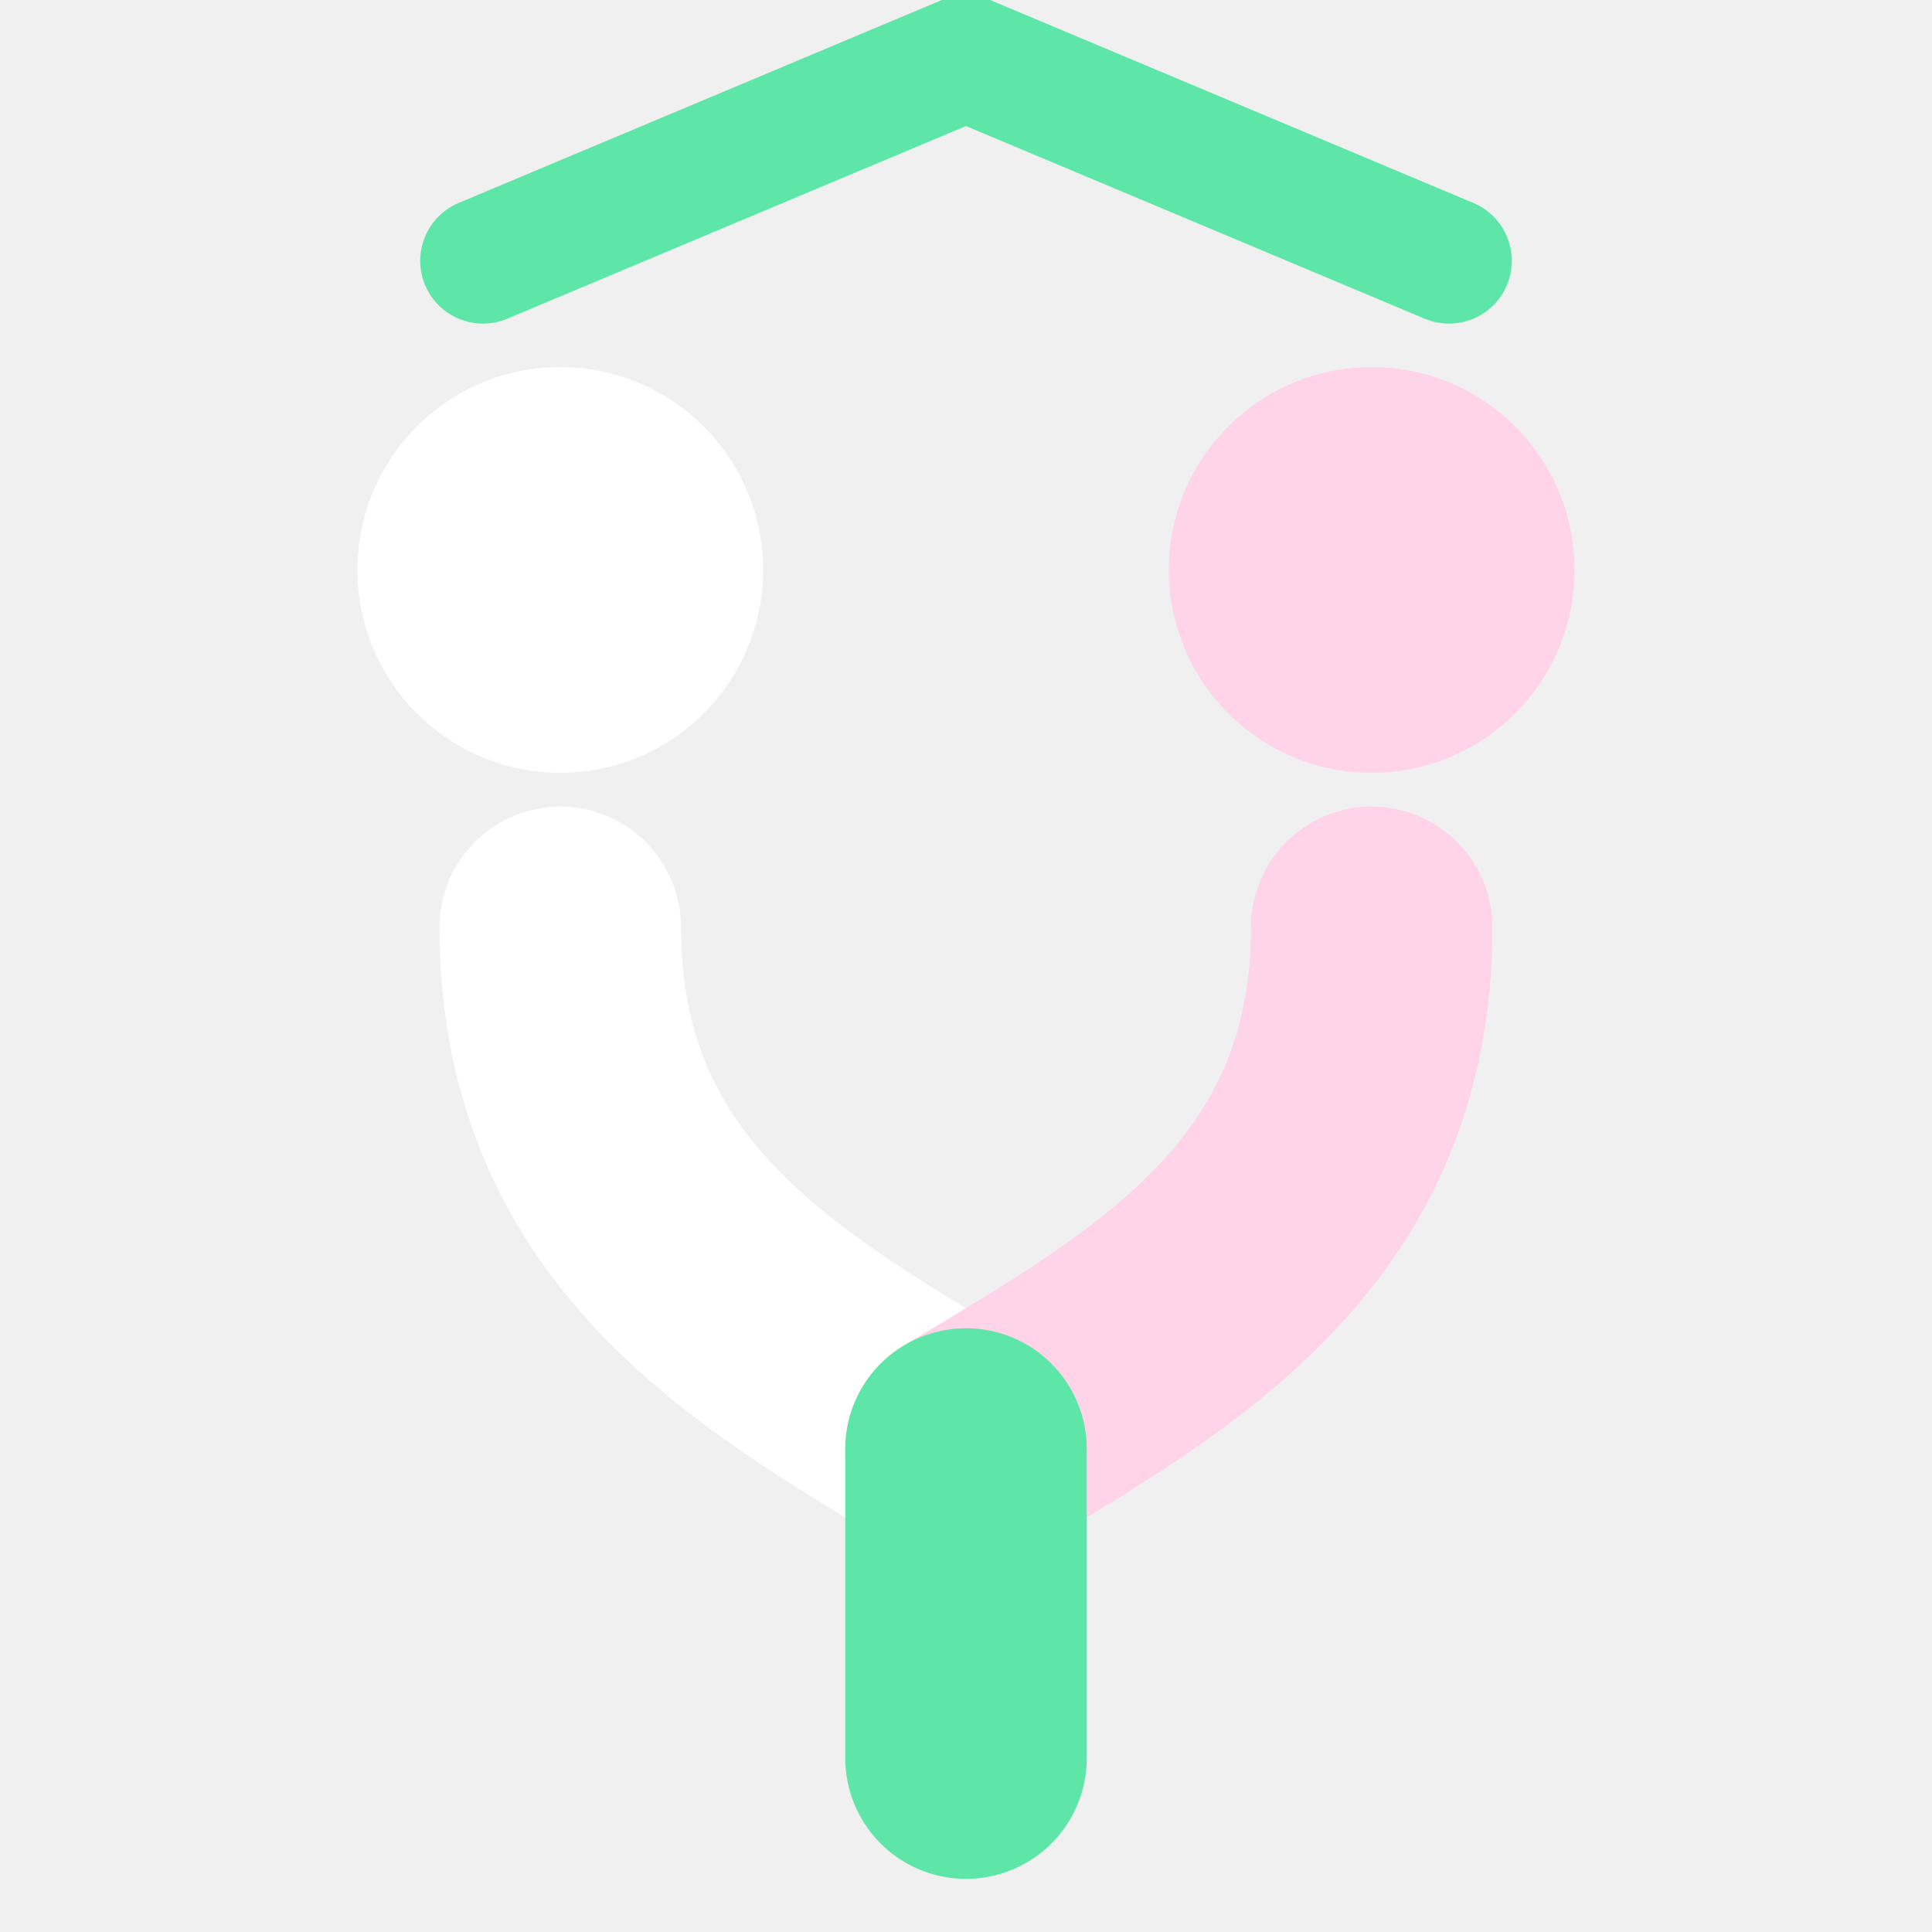
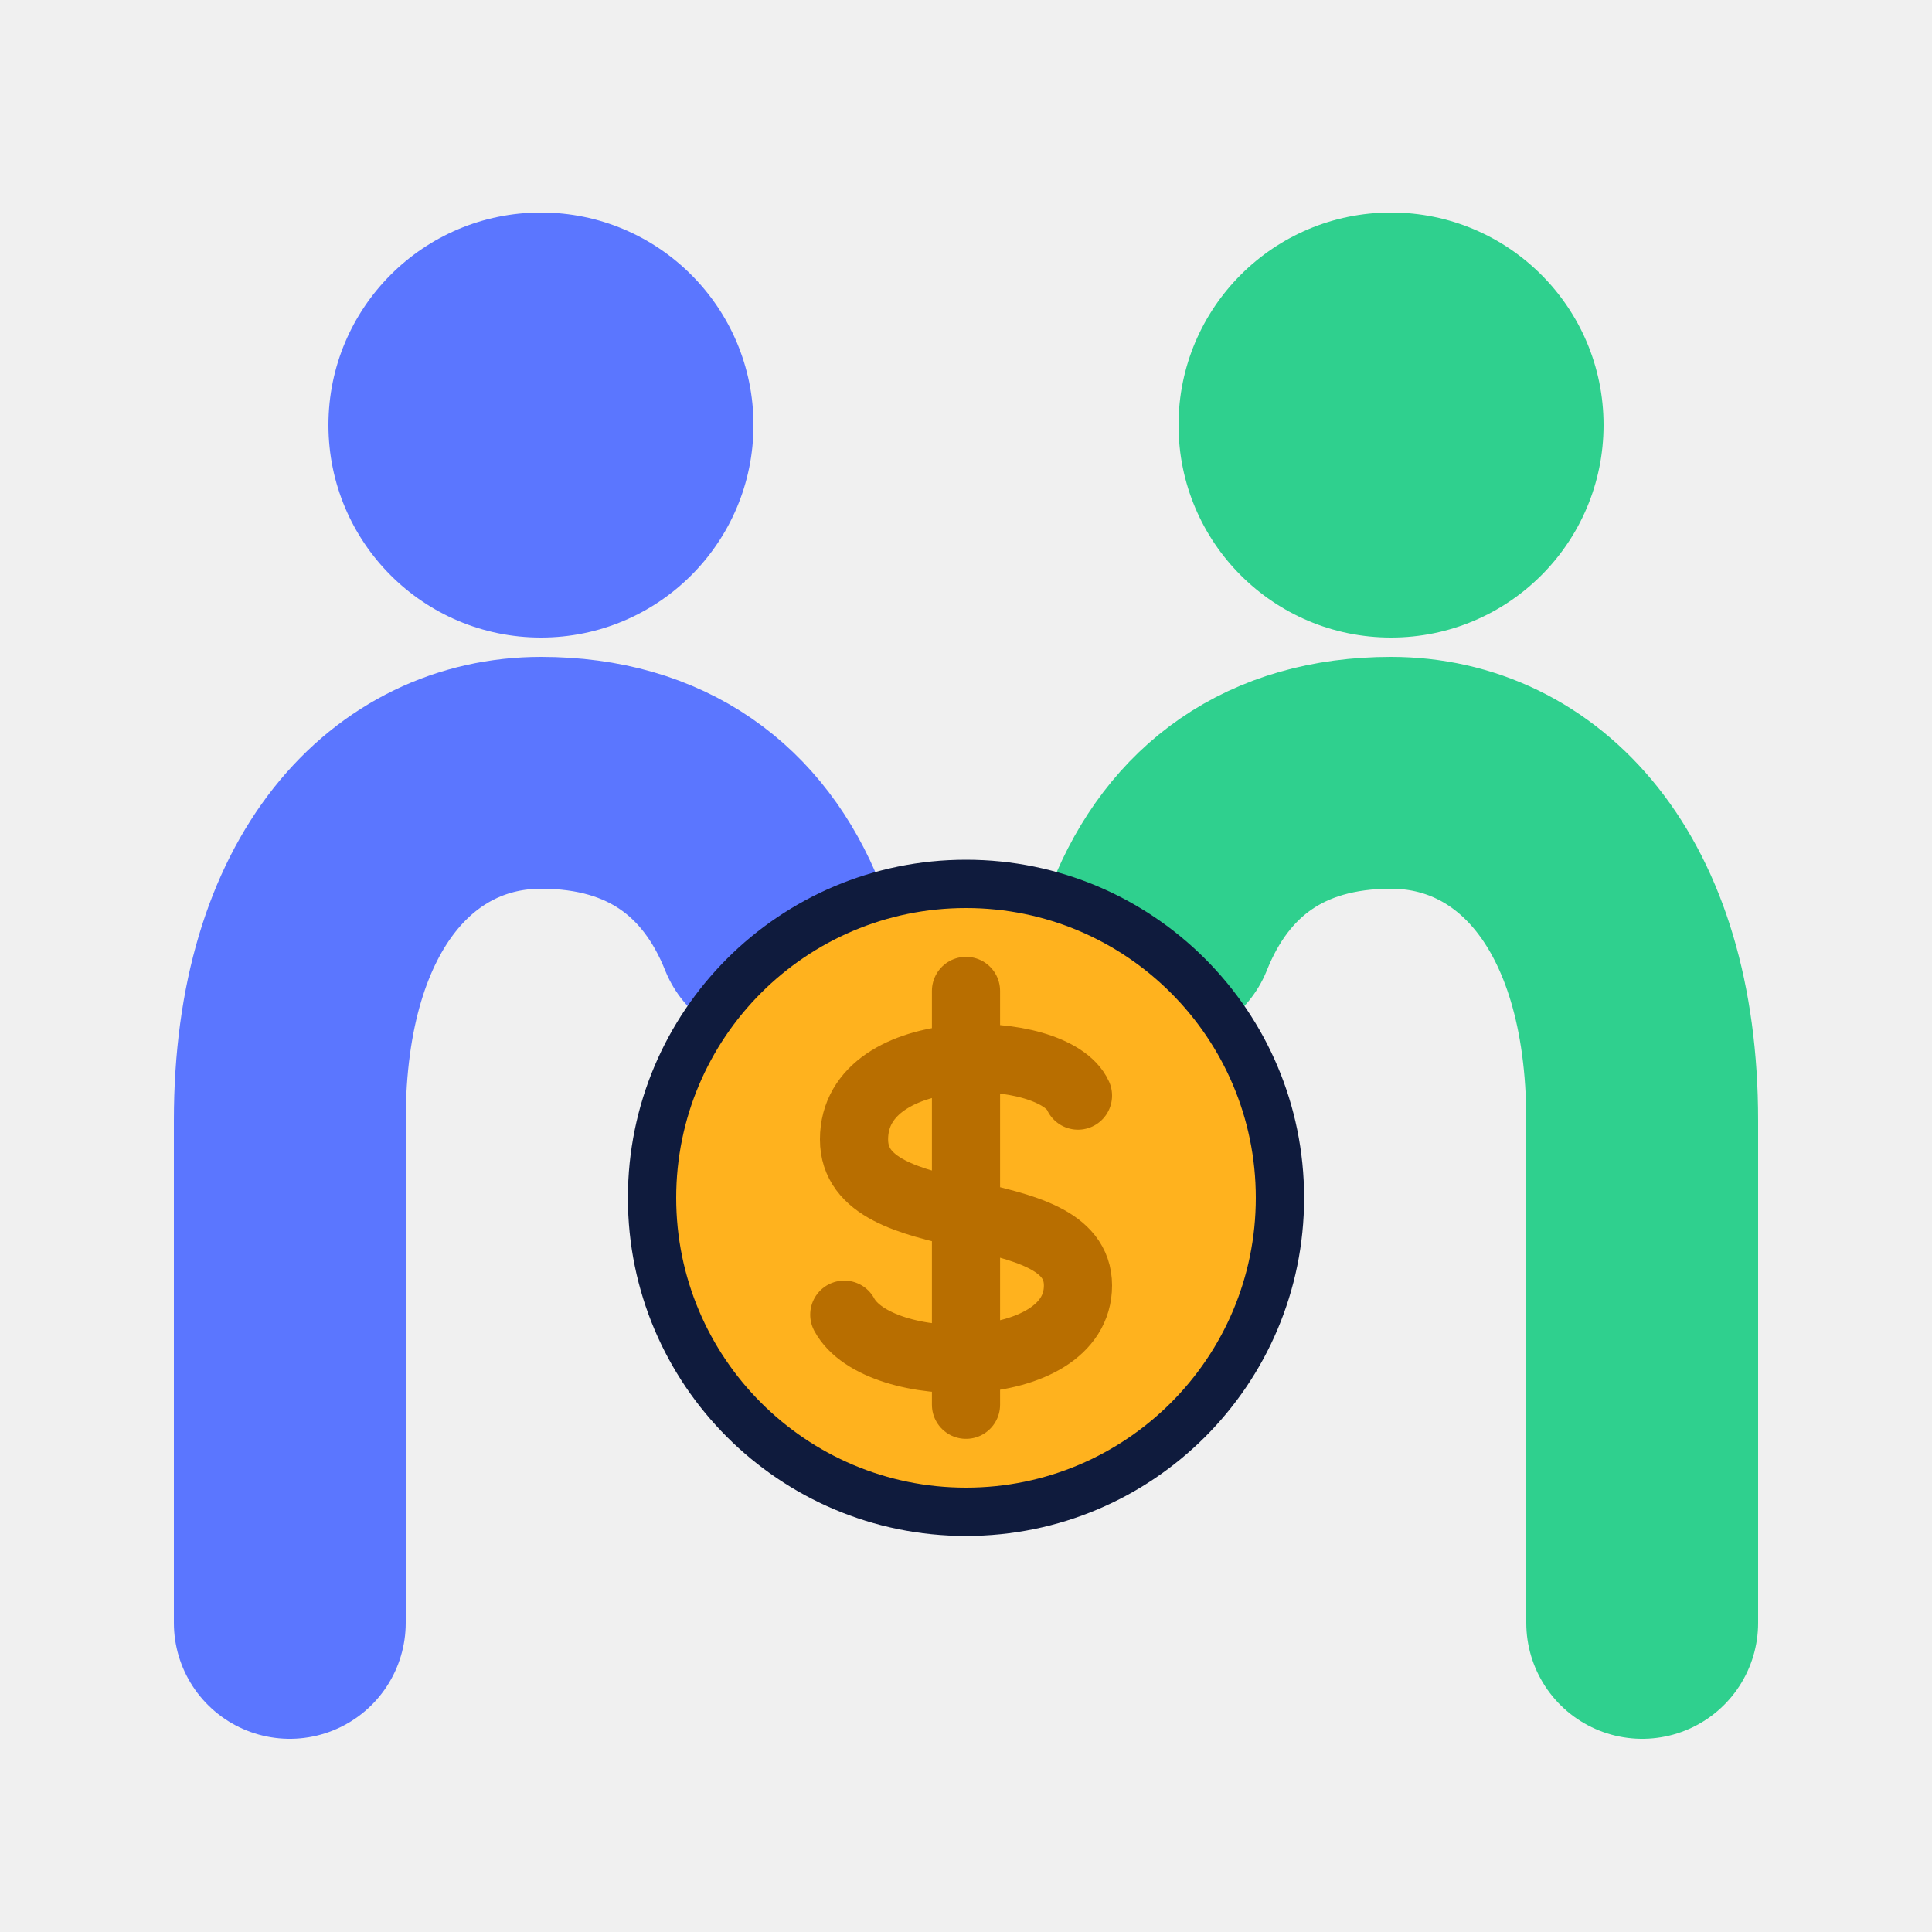
- <svg xmlns="http://www.w3.org/2000/svg" viewBox="0 0 100 100" overflow="visible">
-   <g transform="translate(0 6)">
-     <path d="M25 7.5 L50 -3 L75 7.5" fill="none" stroke="#5EE6A8" stroke-width="6.5" stroke-linecap="round" stroke-linejoin="round" />
-     <path d="M29 42 C29 57 40 63 50 69" fill="none" stroke="#FFFFFF" stroke-width="12.5" stroke-linecap="round" />
-     <path d="M71 42 C71 57 60 63 50 69" fill="none" stroke="#FFD3E8" stroke-width="12.5" stroke-linecap="round" />
-     <path d="M50 69 V85" fill="none" stroke="#5EE6A8" stroke-width="12.5" stroke-linecap="round" />
-     <circle cx="29" cy="23.5" r="10.5" fill="#FFFFFF" />
-     <circle cx="71" cy="23.5" r="10.5" fill="#FFD3E8" />
+ <svg xmlns="http://www.w3.org/2000/svg" viewBox="0 0 100 100">
+   <g transform="translate(0 -4)">
+     <circle cx="28" cy="26" r="11" fill="#5B76FF" />
+     <circle cx="72" cy="26" r="11" fill="#2FD08E" />
+     <path d="M15 88 L15 62 C15 50 21 44 28 44 C34 44 38 47 40 52" fill="none" stroke="#5B76FF" stroke-width="12" stroke-linecap="round" />
+     <path d="M85 88 L85 62 C85 50 79 44 72 44 C66 44 62 47 60 52" fill="none" stroke="#2FD08E" stroke-width="12" stroke-linecap="round" />
+     <g>
+       <circle cx="50" cy="66" r="17.5" fill="#0F1B3D" />
+       <circle cx="50" cy="66" r="15" fill="#FFB21E" />
+       <g transform="translate(50 66) scale(1.26)" fill="none" stroke="#B86E00" stroke-width="2.8" stroke-linecap="round">
+         <path d="M0 -8.5 V8.5" />
+         <path d="M4.6 -4.2 C3.6 -6.4 -4.6 -6.6 -4.6 -2.4 C-4.6 1.6 4.6 -0.2 4.6 3.6 C4.6 7.4 -3.6 7.4 -5 4.8" />
+       </g>
+     </g>
  </g>
</svg>
